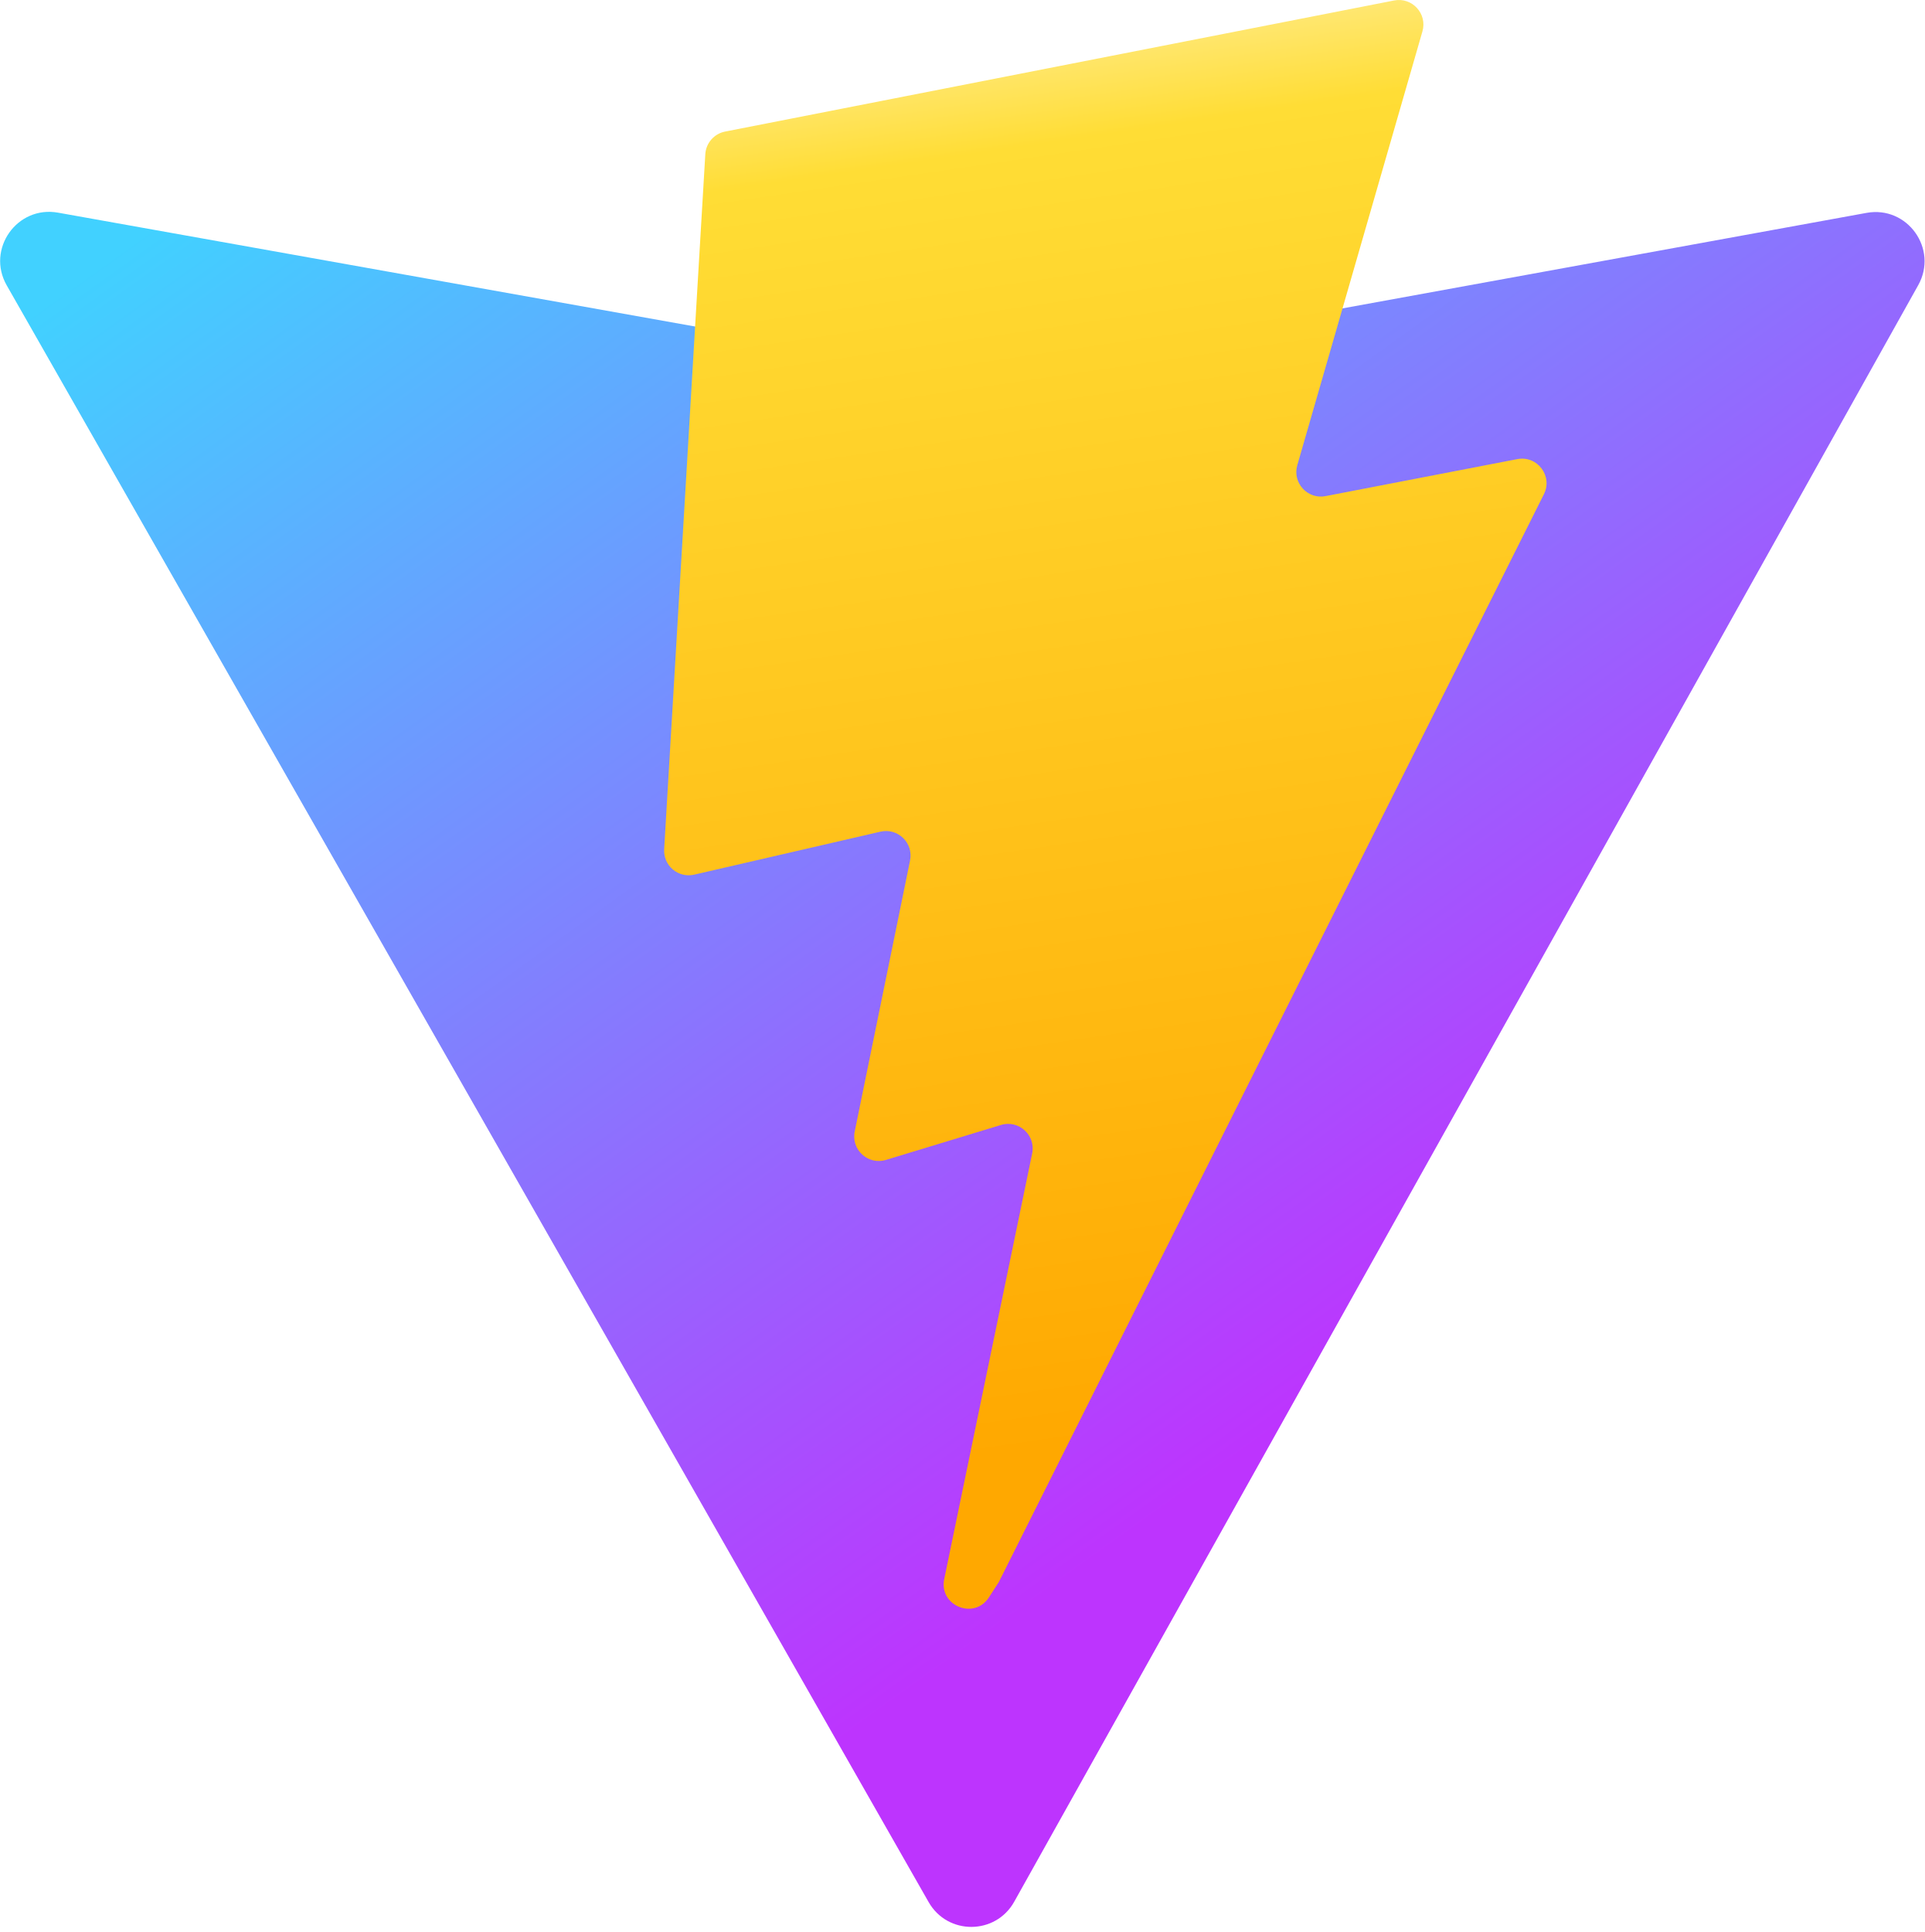
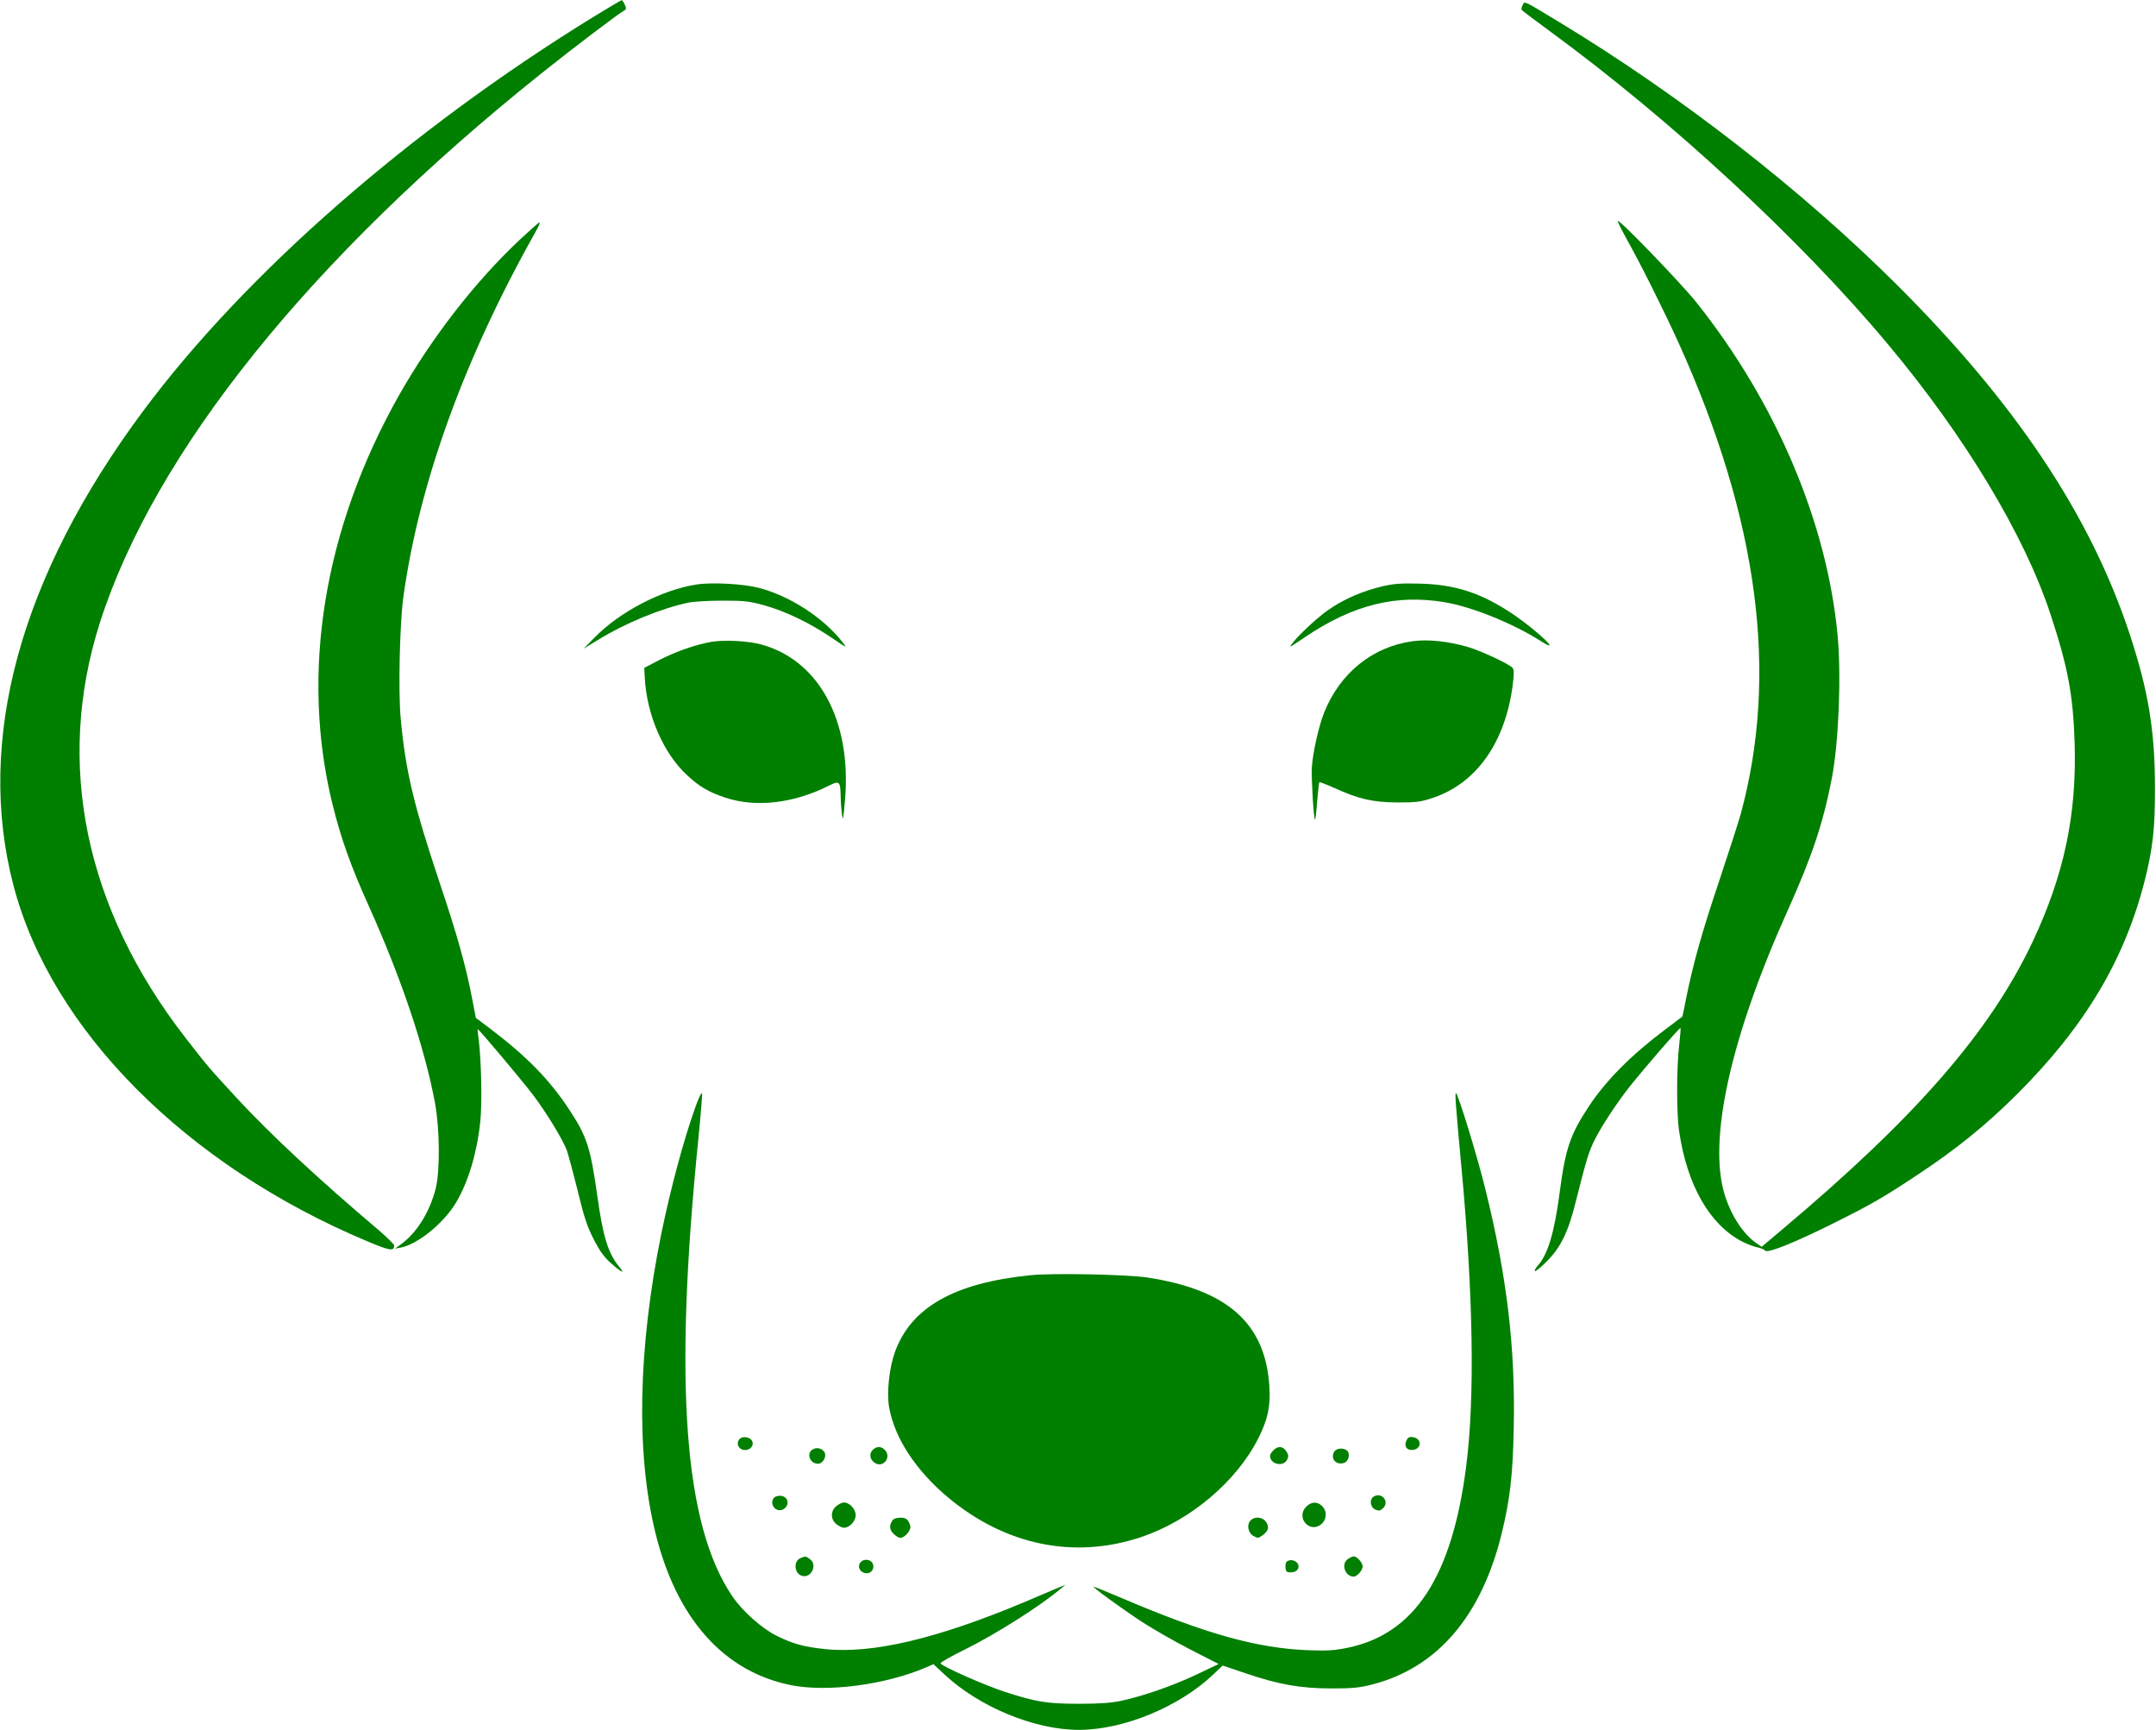
- <svg xmlns="http://www.w3.org/2000/svg" aria-hidden="true" role="img" class="iconify iconify--logos" width="31.88" height="32" preserveAspectRatio="xMidYMid meet" viewBox="0 0 256 257">
-   <defs>
-     <linearGradient id="IconifyId1813088fe1fbc01fb466" x1="-.828%" x2="57.636%" y1="7.652%" y2="78.411%">
-       <stop offset="0%" stop-color="#41D1FF" />
-       <stop offset="100%" stop-color="#BD34FE" />
-     </linearGradient>
-     <linearGradient id="IconifyId1813088fe1fbc01fb467" x1="43.376%" x2="50.316%" y1="2.242%" y2="89.03%">
-       <stop offset="0%" stop-color="#FFEA83" />
-       <stop offset="8.333%" stop-color="#FFDD35" />
-       <stop offset="100%" stop-color="#FFA800" />
-     </linearGradient>
-   </defs>
-   <path fill="url(#IconifyId1813088fe1fbc01fb466)" d="M255.153 37.938L134.897 252.976c-2.483 4.44-8.862 4.466-11.382.048L.875 37.958c-2.746-4.814 1.371-10.646 6.827-9.67l120.385 21.517a6.537 6.537 0 0 0 2.322-.004l117.867-21.483c5.438-.991 9.574 4.796 6.877 9.62Z" />
-   <path fill="url(#IconifyId1813088fe1fbc01fb467)" d="M185.432.063L96.44 17.501a3.268 3.268 0 0 0-2.634 3.014l-5.474 92.456a3.268 3.268 0 0 0 3.997 3.378l24.777-5.718c2.318-.535 4.413 1.507 3.936 3.838l-7.361 36.047c-.495 2.426 1.782 4.5 4.151 3.78l15.304-4.649c2.372-.72 4.652 1.36 4.15 3.788l-11.698 56.621c-.732 3.542 3.979 5.473 5.943 2.437l1.313-2.028l72.516-144.72c1.215-2.423-.88-5.186-3.54-4.672l-25.505 4.922c-2.396.462-4.435-1.77-3.759-4.114l16.646-57.705c.677-2.35-1.37-4.583-3.769-4.113Z" />
+ <svg xmlns="http://www.w3.org/2000/svg" width="1280" height="1027" preserveAspectRatio="xMidYMid meet">
+   <g class="layer">
+     <g fill="#000000" id="svg_1" transform="translate(0 1027) scale(0.1 -0.1)">
+       <path d="m3530,10174c-1095,-673 -2073,-1528 -2680,-2344c-731,-983 -996,-1953 -770,-2817c224,-857 1024,-1661 2102,-2113c134,-56 158,-60 158,-24c0,7 -42,48 -92,91c-349,295 -642,568 -832,773c-178,193 -179,194 -315,369c-597,769 -774,1627 -509,2461c323,1013 1249,2167 2623,3265c180,144 455,353 490,372c14,8 14,14 4,36c-7,15 -15,27 -18,26c-3,0 -76,-43 -161,-95z" fill="#007f00" id="svg_2" />
+       <path d="m9040,10240c-6,-11 -9,-24 -6,-29c3,-4 78,-61 167,-126c721,-528 1488,-1237 2006,-1857c459,-548 812,-1135 966,-1603c104,-314 135,-482 144,-766c13,-425 -62,-781 -249,-1179c-252,-534 -690,-1038 -1481,-1704l-128,-108l-25,17c-81,53 -154,163 -194,290c-102,326 35,940 378,1700c140,312 206,509 257,772c41,211 57,604 35,848c-62,670 -365,1385 -838,1979c-91,114 -457,494 -467,484c-3,-3 23,-54 56,-114c84,-150 214,-411 304,-608c475,-1050 596,-1968 369,-2801c-14,-49 -72,-229 -129,-400c-102,-304 -153,-486 -195,-694c-11,-58 -21,-106 -23,-107c-1,-1 -47,-35 -102,-77c-201,-151 -348,-299 -450,-452c-112,-169 -141,-252 -175,-512c-32,-243 -71,-373 -133,-440c-11,-13 -18,-26 -14,-29c3,-4 35,22 70,57c83,84 127,173 172,354c63,250 78,299 111,365c41,83 133,223 214,325c89,111 292,346 297,342c2,-2 -2,-49 -8,-103c-16,-131 -16,-408 0,-511c47,-318 179,-550 370,-652c31,-16 73,-32 93,-36c21,-4 42,-13 48,-20c14,-17 178,49 412,166c220,110 293,152 493,285c229,151 410,298 591,479c403,402 640,800 759,1275c46,186 59,300 59,535c0,345 -38,579 -150,920c-234,707 -676,1370 -1383,2075c-567,565 -1285,1123 -2001,1557c-223,135 -207,127 -220,103z" fill="#007f00" id="svg_3" />
+       <path d="m3085,8846c-266,-250 -524,-583 -718,-926c-446,-792 -585,-1649 -392,-2429c51,-204 107,-361 215,-601c192,-427 330,-836 392,-1165c29,-156 31,-403 5,-510c-35,-138 -110,-260 -201,-328l-41,-30l33,6c103,20 257,145 331,270c71,121 122,289 142,474c12,108 7,360 -9,491c-5,34 -7,62 -6,62c8,0 266,-308 330,-392c83,-111 177,-266 200,-330c8,-24 33,-115 55,-203c51,-208 63,-244 112,-338c28,-54 56,-93 95,-127c63,-56 87,-66 47,-19c-64,77 -96,180 -129,421c-40,284 -62,352 -165,508c-117,179 -254,319 -476,487l-80,60l-19,99c-37,198 -89,386 -196,704c-155,465 -202,661 -231,974c-15,160 -6,556 15,716c92,676 362,1422 787,2176c17,30 27,54 22,54c-4,0 -57,-47 -118,-104z" fill="#007f00" id="svg_4" />
+       <path d="m4135,6800c-206,-32 -456,-162 -605,-315l-65,-66l85,52c161,99 369,185 535,221c33,7 125,12 205,12c128,0 157,-3 245,-27c127,-35 272,-105 399,-191c96,-65 97,-66 67,-27c-115,146 -314,274 -496,321c-92,24 -279,34 -370,20z" fill="#007f00" id="svg_5" />
+       <path d="m8215,6791c-123,-29 -228,-73 -326,-140c-57,-38 -169,-141 -210,-192c-31,-39 -31,-39 65,26c288,195 545,259 837,209c162,-28 403,-126 565,-229c137,-88 -16,59 -167,161c-184,123 -338,174 -549,179c-106,3 -152,0 -215,-14z" fill="#007f00" id="svg_6" />
+       <path d="m4226,6460c-90,-15 -212,-57 -311,-108l-90,-47l3,-60c12,-220 111,-448 251,-577c73,-68 127,-100 226,-133c181,-61 408,-35 619,72c59,30 65,24 67,-62c0,-33 4,-82 8,-110c5,-43 8,-31 18,90c39,470 -158,829 -502,920c-76,20 -213,27 -289,15z" fill="#007f00" id="svg_7" />
+       <path d="m8385,6463c-237,-33 -430,-189 -524,-424c-32,-80 -68,-241 -73,-329c-3,-65 12,-313 19,-306c3,2 9,53 13,111c5,59 11,109 13,111c2,2 39,-12 82,-31c151,-69 234,-88 380,-89c114,0 140,3 211,27c259,86 430,328 475,670c8,67 8,91 -1,102c-18,22 -187,101 -265,124c-118,34 -237,47 -330,34z" fill="#007f00" id="svg_8" />
+       <path d="m4133,3710c-72,-198 -150,-488 -207,-765c-138,-679 -151,-1303 -35,-1775c125,-508 404,-823 803,-904c216,-44 560,1 802,104l46,20l64,-60c207,-194 537,-330 799,-330c264,0 595,136 797,328l57,54l133,-45c199,-68 331,-91 513,-91c123,0 166,4 240,23c387,99 649,404 770,895c50,205 67,350 72,635c10,470 -41,896 -168,1409c-47,194 -164,572 -175,572c-7,0 -2,-69 31,-425c72,-768 82,-1389 29,-1795c-84,-651 -306,-990 -701,-1072c-82,-17 -121,-19 -238,-15c-302,12 -604,96 -1102,308c-89,38 -165,69 -170,69c-12,0 161,-126 287,-209c63,-41 192,-115 285,-163l170,-87l-130,-62c-142,-67 -314,-127 -446,-156c-63,-13 -127,-18 -254,-18c-190,0 -255,11 -440,71c-120,39 -377,153 -381,169c-1,6 63,42 144,82c179,88 446,257 567,359l30,25l-35,-14c-19,-8 -111,-47 -205,-87c-518,-218 -909,-311 -1190,-280c-123,13 -185,30 -283,78c-86,42 -204,146 -264,235c-287,422 -349,1257 -202,2715c14,140 24,261 22,270c-2,10 -18,-21 -35,-68z" fill="#007f00" id="svg_9" />
+       <path d="m6115,2699c-451,-46 -706,-191 -802,-456c-34,-95 -50,-244 -34,-330c33,-182 158,-372 347,-531c341,-286 751,-371 1150,-237c291,98 565,329 695,587c56,111 73,191 65,308c-23,373 -249,574 -727,646c-125,18 -561,27 -694,13z" fill="#007f00" id="svg_10" />
+       <path d="m4392,1728c-28,-28 -3,-72 39,-66c30,4 47,33 33,56c-14,21 -55,27 -72,10z" fill="#007f00" id="svg_11" />
+       <path d="m8349,1716c-15,-33 4,-58 39,-54c55,7 54,70 -1,76c-21,3 -30,-3 -38,-22z" fill="#007f00" id="svg_12" />
+       <path d="m4833,1669c-49,-18 -30,-89 24,-89c26,0 50,38 40,64c-9,22 -39,35 -64,25z" fill="#007f00" id="svg_13" />
+       <path d="m5188,1668c-30,-23 -27,-62 6,-83c48,-32 100,32 61,75c-21,23 -44,25 -67,8z" fill="#007f00" id="svg_14" />
+       <path d="m7560,1660c-11,-11 -20,-26 -20,-33c0,-51 81,-68 102,-22c9,19 8,29 -6,50c-20,30 -49,32 -76,5z" fill="#007f00" id="svg_15" />
+       <path d="m7920,1650c-22,-42 13,-80 60,-65c25,8 37,50 20,70c-19,22 -67,19 -80,-5z" fill="#007f00" id="svg_16" />
+       <path d="m8163,1389c-34,-12 -32,-65 2,-81c21,-9 28,-8 45,7c39,35 1,93 -47,74z" fill="#007f00" id="svg_17" />
+       <path d="m4590,1371c-20,-38 21,-82 59,-62c44,24 31,81 -19,81c-19,0 -33,-7 -40,-19z" fill="#007f00" id="svg_18" />
+       <path d="m4966,1329c-36,-28 -36,-80 0,-108c15,-12 34,-21 44,-21c34,0 70,39 70,75c0,36 -36,75 -70,75c-10,0 -29,-9 -44,-21z" fill="#007f00" id="svg_19" />
+       <path d="m7755,1325c-63,-63 18,-160 88,-105c35,28 37,80 5,110c-29,27 -64,25 -93,-5z" fill="#007f00" id="svg_20" />
+       <path d="m5302,1248c-24,-31 -23,-57 2,-83c14,-14 32,-25 41,-25c28,0 67,48 59,73c-11,36 -25,47 -59,47c-18,0 -37,-6 -43,-12z" fill="#007f00" id="svg_21" />
+       <path d="m7425,1244c-25,-25 -16,-75 17,-93c25,-14 29,-14 55,5c34,26 40,48 19,79c-19,29 -66,34 -91,9z" fill="#007f00" id="svg_22" />
+       <path d="m4753,1020c-44,-18 -38,-91 7,-105c56,-18 96,66 48,99c-25,18 -25,18 -55,6z" fill="#007f00" id="svg_23" />
+       <path d="m8002,1014c-42,-29 -17,-104 35,-104c20,0 53,38 53,60c0,22 -33,60 -53,60c-7,0 -23,-7 -35,-16z" fill="#007f00" id="svg_24" />
+       <path d="m5112,998c-27,-27 -6,-68 35,-68c29,0 48,33 33,60c-12,22 -49,27 -68,8z" fill="#007f00" id="svg_25" />
+       <path d="m7642,1001c-8,-4 -12,-21 -10,-37c2,-25 7,-29 32,-29c36,0 56,27 40,53c-13,19 -43,26 -62,13z" fill="#007f00" id="svg_26" />
+     </g>
+   </g>
</svg>
